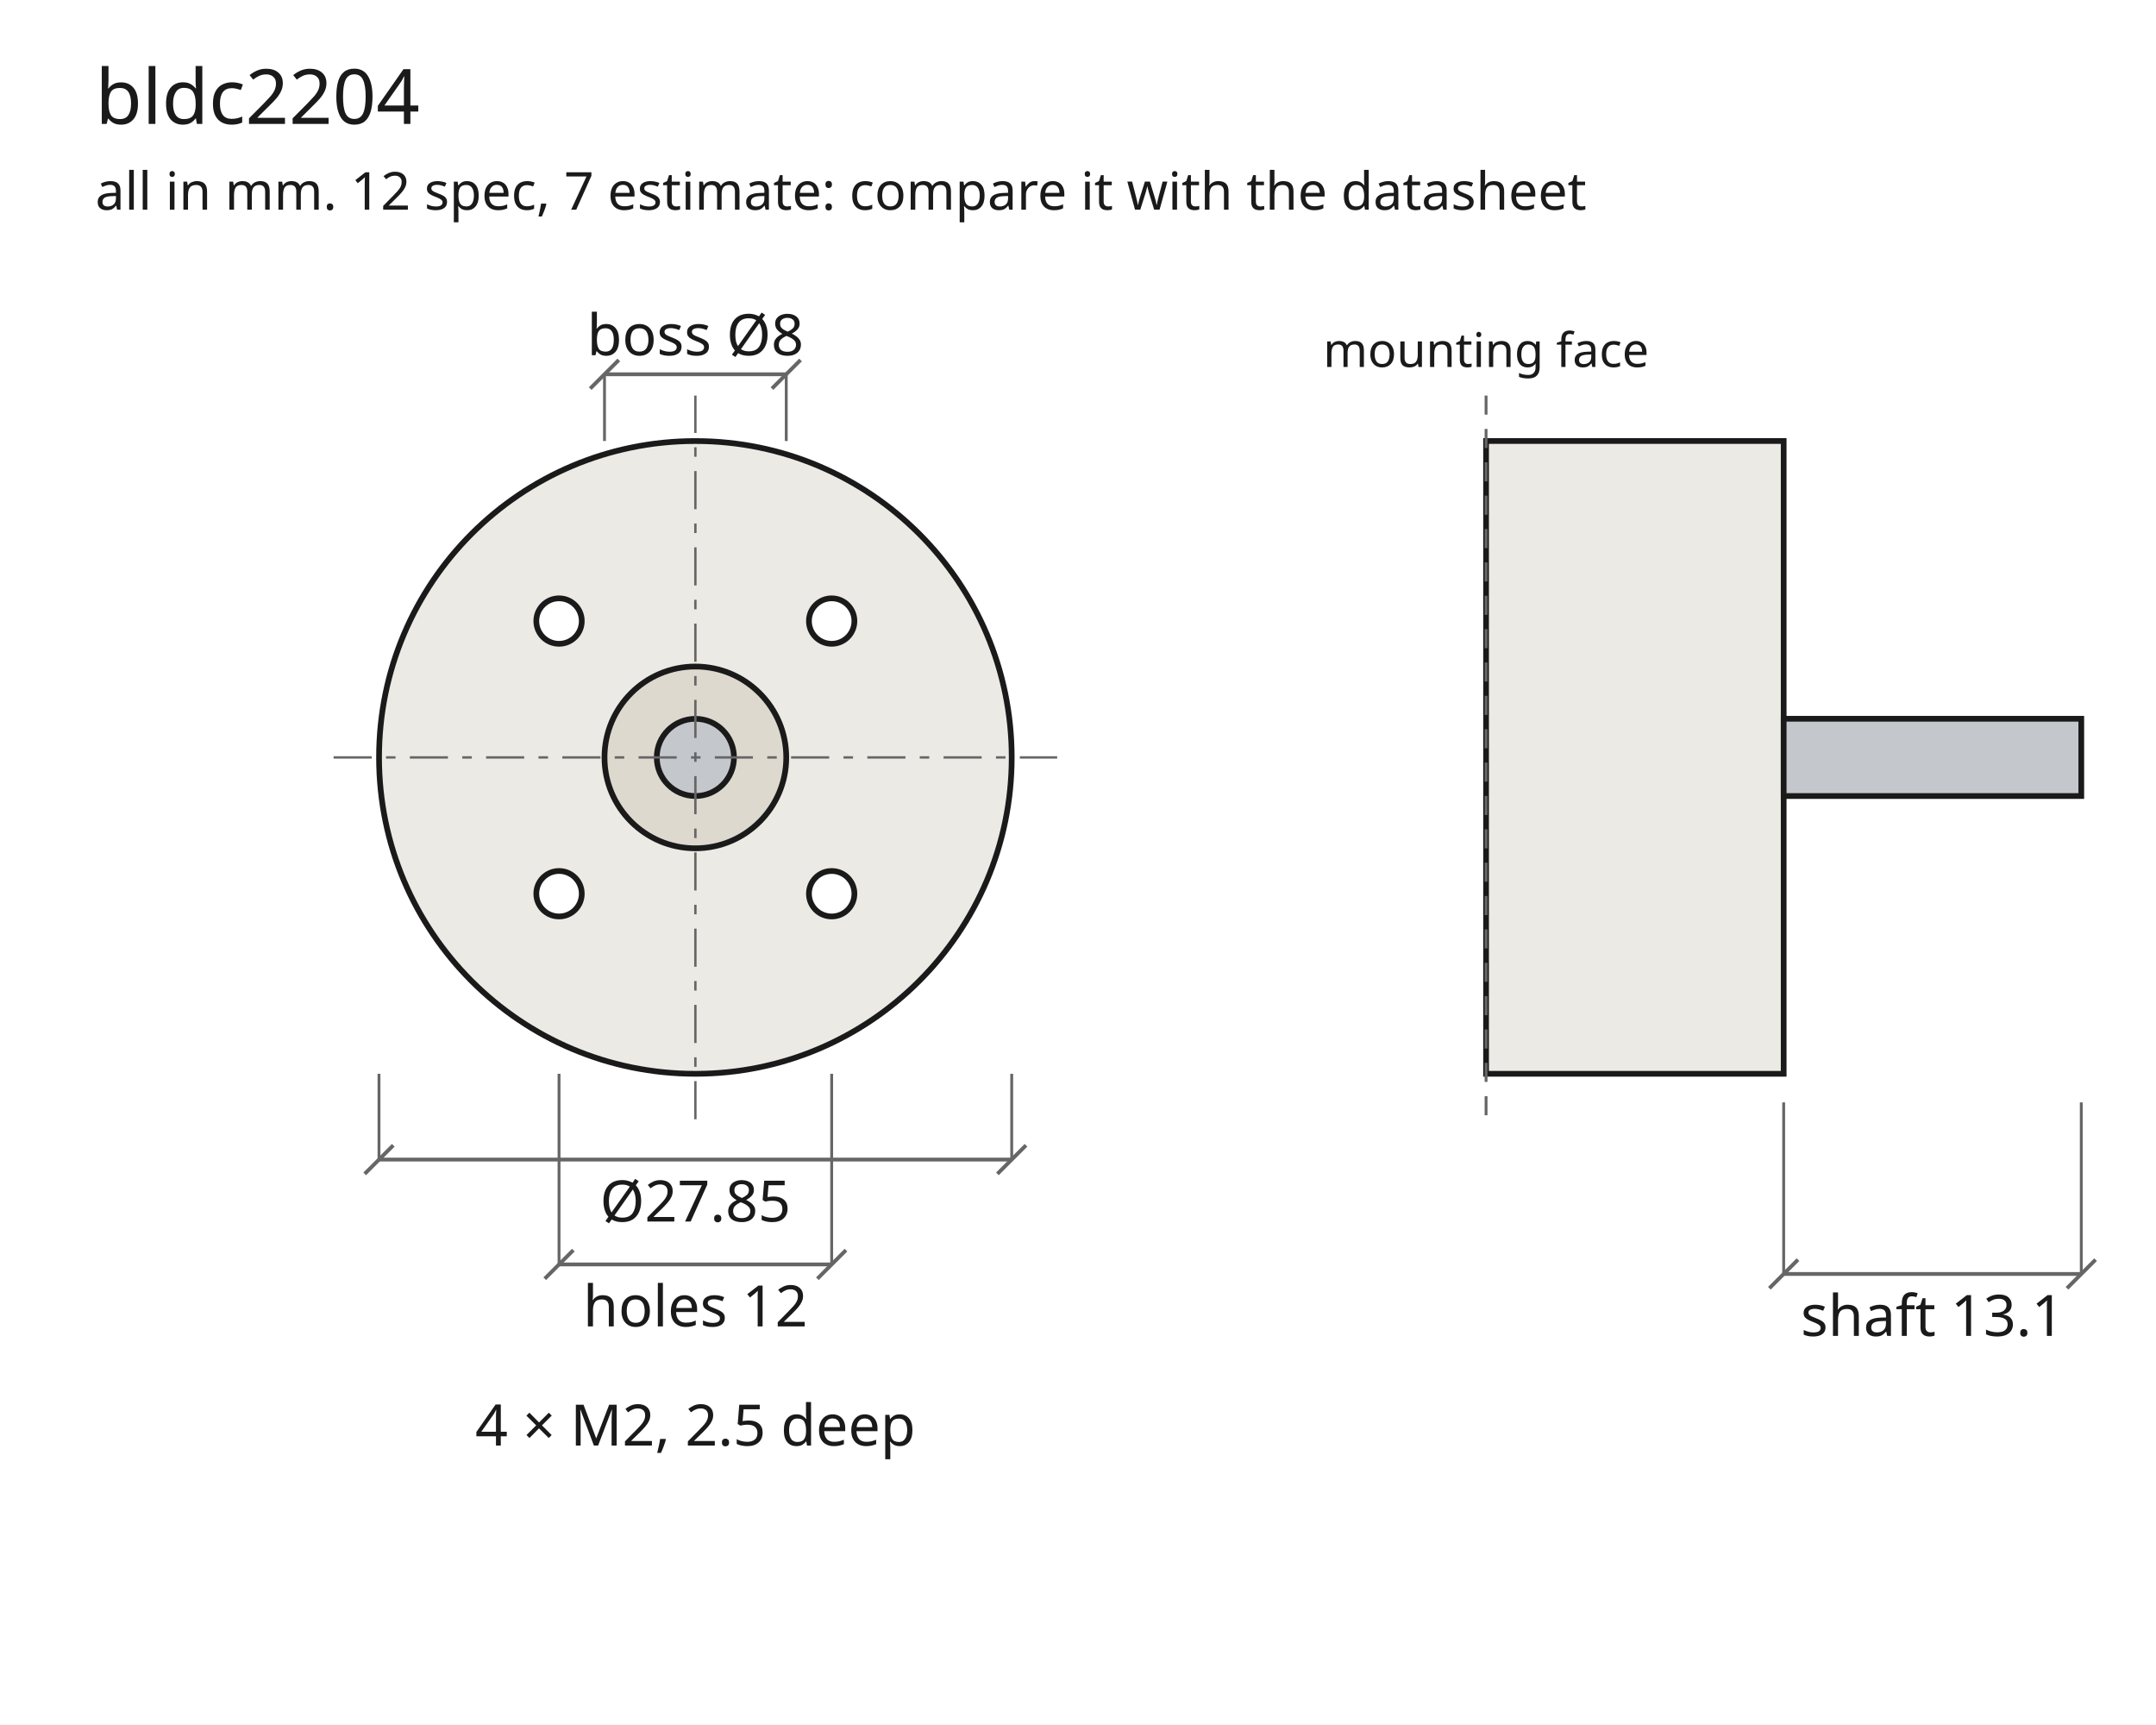
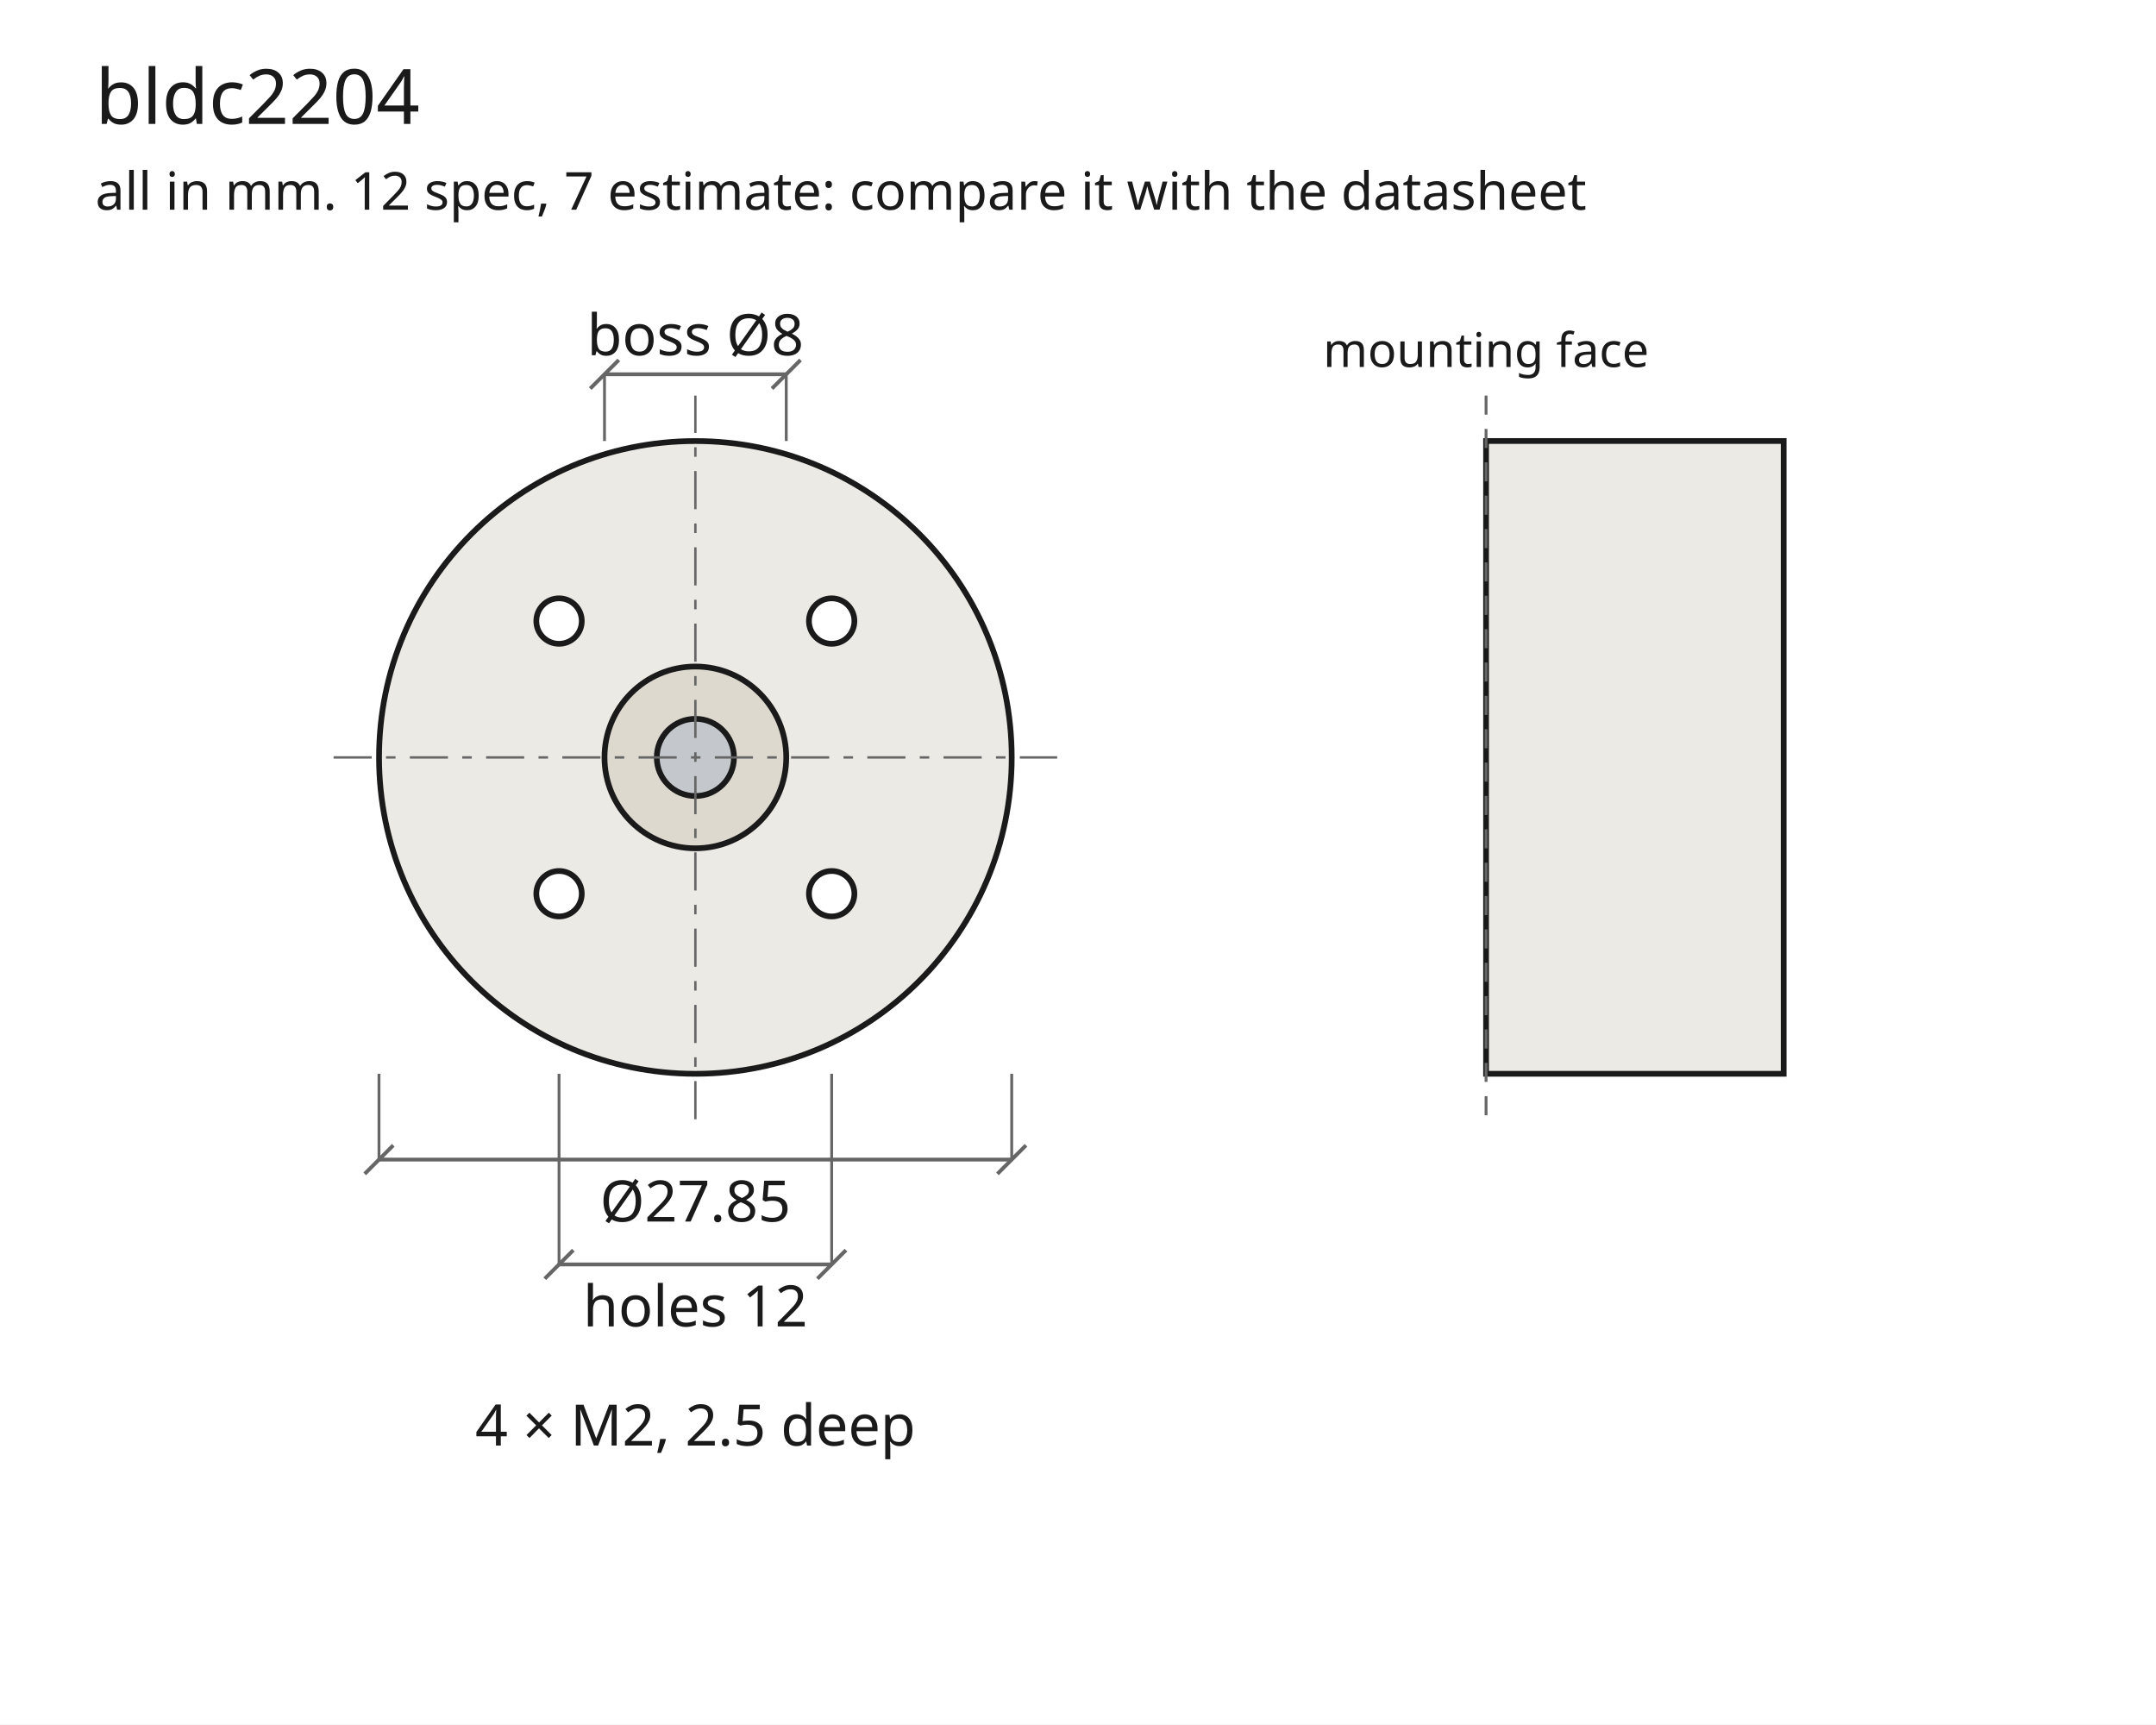
<svg xmlns="http://www.w3.org/2000/svg" viewBox="0 0 452.42 361.84" width="452.42" height="361.84">
  <rect width="100%" height="100%" fill="#fff" />
  <circle cx="145.92" cy="158.92" r="66.38" fill="#eceae4" stroke="#1a1a1a" stroke-width="1.2" />
  <circle cx="145.92" cy="158.92" r="19.07" fill="#ddd9cf" stroke="#1a1a1a" stroke-width="1.2" />
  <circle cx="145.92" cy="158.92" r="8.1" fill="#c4c8cc" stroke="#1a1a1a" stroke-width="1.2" />
  <circle cx="117.31" cy="187.52" r="4.77" fill="#fff" stroke="#1a1a1a" stroke-width="1.2" />
  <circle cx="174.52" cy="187.52" r="4.77" fill="#fff" stroke="#1a1a1a" stroke-width="1.2" />
  <circle cx="174.52" cy="130.31" r="4.77" fill="#fff" stroke="#1a1a1a" stroke-width="1.2" />
  <circle cx="117.31" cy="130.31" r="4.77" fill="#fff" stroke="#1a1a1a" stroke-width="1.2" />
  <line x1="70" y1="158.92" x2="221.84" y2="158.92" stroke="#666" stroke-width="0.5" stroke-dasharray="8 3 2 3" />
  <line x1="145.92" y1="234.84" x2="145.92" y2="83" stroke="#666" stroke-width="0.5" stroke-dasharray="8 3 2 3" />
  <line x1="79.53" y1="225.3" x2="79.53" y2="243.3" stroke="#666" stroke-width="0.6" />
  <line x1="212.3" y1="225.3" x2="212.3" y2="243.3" stroke="#666" stroke-width="0.6" />
  <line x1="79.53" y1="243.3" x2="212.3" y2="243.3" stroke="#666" stroke-width="0.8" />
  <line x1="76.53" y1="246.3" x2="82.53" y2="240.3" stroke="#666" stroke-width="0.8" />
  <line x1="209.3" y1="246.3" x2="215.3" y2="240.3" stroke="#666" stroke-width="0.8" />
  <text x="145.92" y="256.3" text-anchor="middle" font-size="12" font-family="system-ui, sans-serif" fill="#1a1a1a">Ø27.85</text>
  <line x1="117.31" y1="225.3" x2="117.31" y2="265.3" stroke="#666" stroke-width="0.6" />
  <line x1="174.52" y1="225.3" x2="174.52" y2="265.3" stroke="#666" stroke-width="0.6" />
  <line x1="117.31" y1="265.3" x2="174.52" y2="265.3" stroke="#666" stroke-width="0.8" />
  <line x1="114.31" y1="268.3" x2="120.31" y2="262.3" stroke="#666" stroke-width="0.8" />
  <line x1="171.52" y1="268.3" x2="177.52" y2="262.3" stroke="#666" stroke-width="0.8" />
  <text x="145.92" y="278.3" text-anchor="middle" font-size="12" font-family="system-ui, sans-serif" fill="#1a1a1a">holes 12</text>
  <line x1="126.85" y1="92.53" x2="126.85" y2="78.53" stroke="#666" stroke-width="0.6" />
  <line x1="164.99" y1="92.53" x2="164.99" y2="78.53" stroke="#666" stroke-width="0.6" />
  <line x1="126.85" y1="78.53" x2="164.99" y2="78.53" stroke="#666" stroke-width="0.8" />
  <line x1="123.85" y1="81.53" x2="129.85" y2="75.53" stroke="#666" stroke-width="0.8" />
  <line x1="161.99" y1="81.53" x2="167.99" y2="75.53" stroke="#666" stroke-width="0.8" />
  <text x="145.92" y="74.53" text-anchor="middle" font-size="12" font-family="system-ui, sans-serif" fill="#1a1a1a">boss Ø8</text>
  <text x="145.92" y="303.3" text-anchor="middle" font-size="12" font-family="system-ui, sans-serif" fill="#1a1a1a">4 × M2, 2.5 deep</text>
  <rect x="311.84" y="92.53" width="62.45" height="132.77" fill="#eceae4" stroke="#1a1a1a" stroke-width="1.2" />
-   <rect x="374.29" y="150.81" width="62.45" height="16.21" fill="#c4c8cc" stroke="#1a1a1a" stroke-width="1.2" />
  <line x1="311.84" y1="83" x2="311.84" y2="234.84" stroke="#666" stroke-width="0.6" stroke-dasharray="4 3" />
  <text x="311.84" y="77" text-anchor="middle" font-size="10" font-family="system-ui, sans-serif" fill="#1a1a1a">mounting face</text>
-   <line x1="374.29" y1="231.3" x2="374.29" y2="267.3" stroke="#666" stroke-width="0.6" />
-   <line x1="436.74" y1="231.3" x2="436.74" y2="267.3" stroke="#666" stroke-width="0.6" />
-   <line x1="374.29" y1="267.3" x2="436.74" y2="267.3" stroke="#666" stroke-width="0.8" />
-   <line x1="371.29" y1="270.3" x2="377.29" y2="264.3" stroke="#666" stroke-width="0.8" />
-   <line x1="433.74" y1="270.3" x2="439.74" y2="264.3" stroke="#666" stroke-width="0.8" />
-   <text x="405.51" y="280.3" text-anchor="middle" font-size="12" font-family="system-ui, sans-serif" fill="#1a1a1a">shaft 13.1</text>
  <text x="20" y="26" text-anchor="start" font-size="16" font-family="system-ui, sans-serif" fill="#1a1a1a">bldc2204</text>
  <text x="20" y="44" text-anchor="start" font-size="11" font-family="system-ui, sans-serif" fill="#1a1a1a">all in mm. 12 spec, 7 estimate: compare it with the datasheet</text>
</svg>
